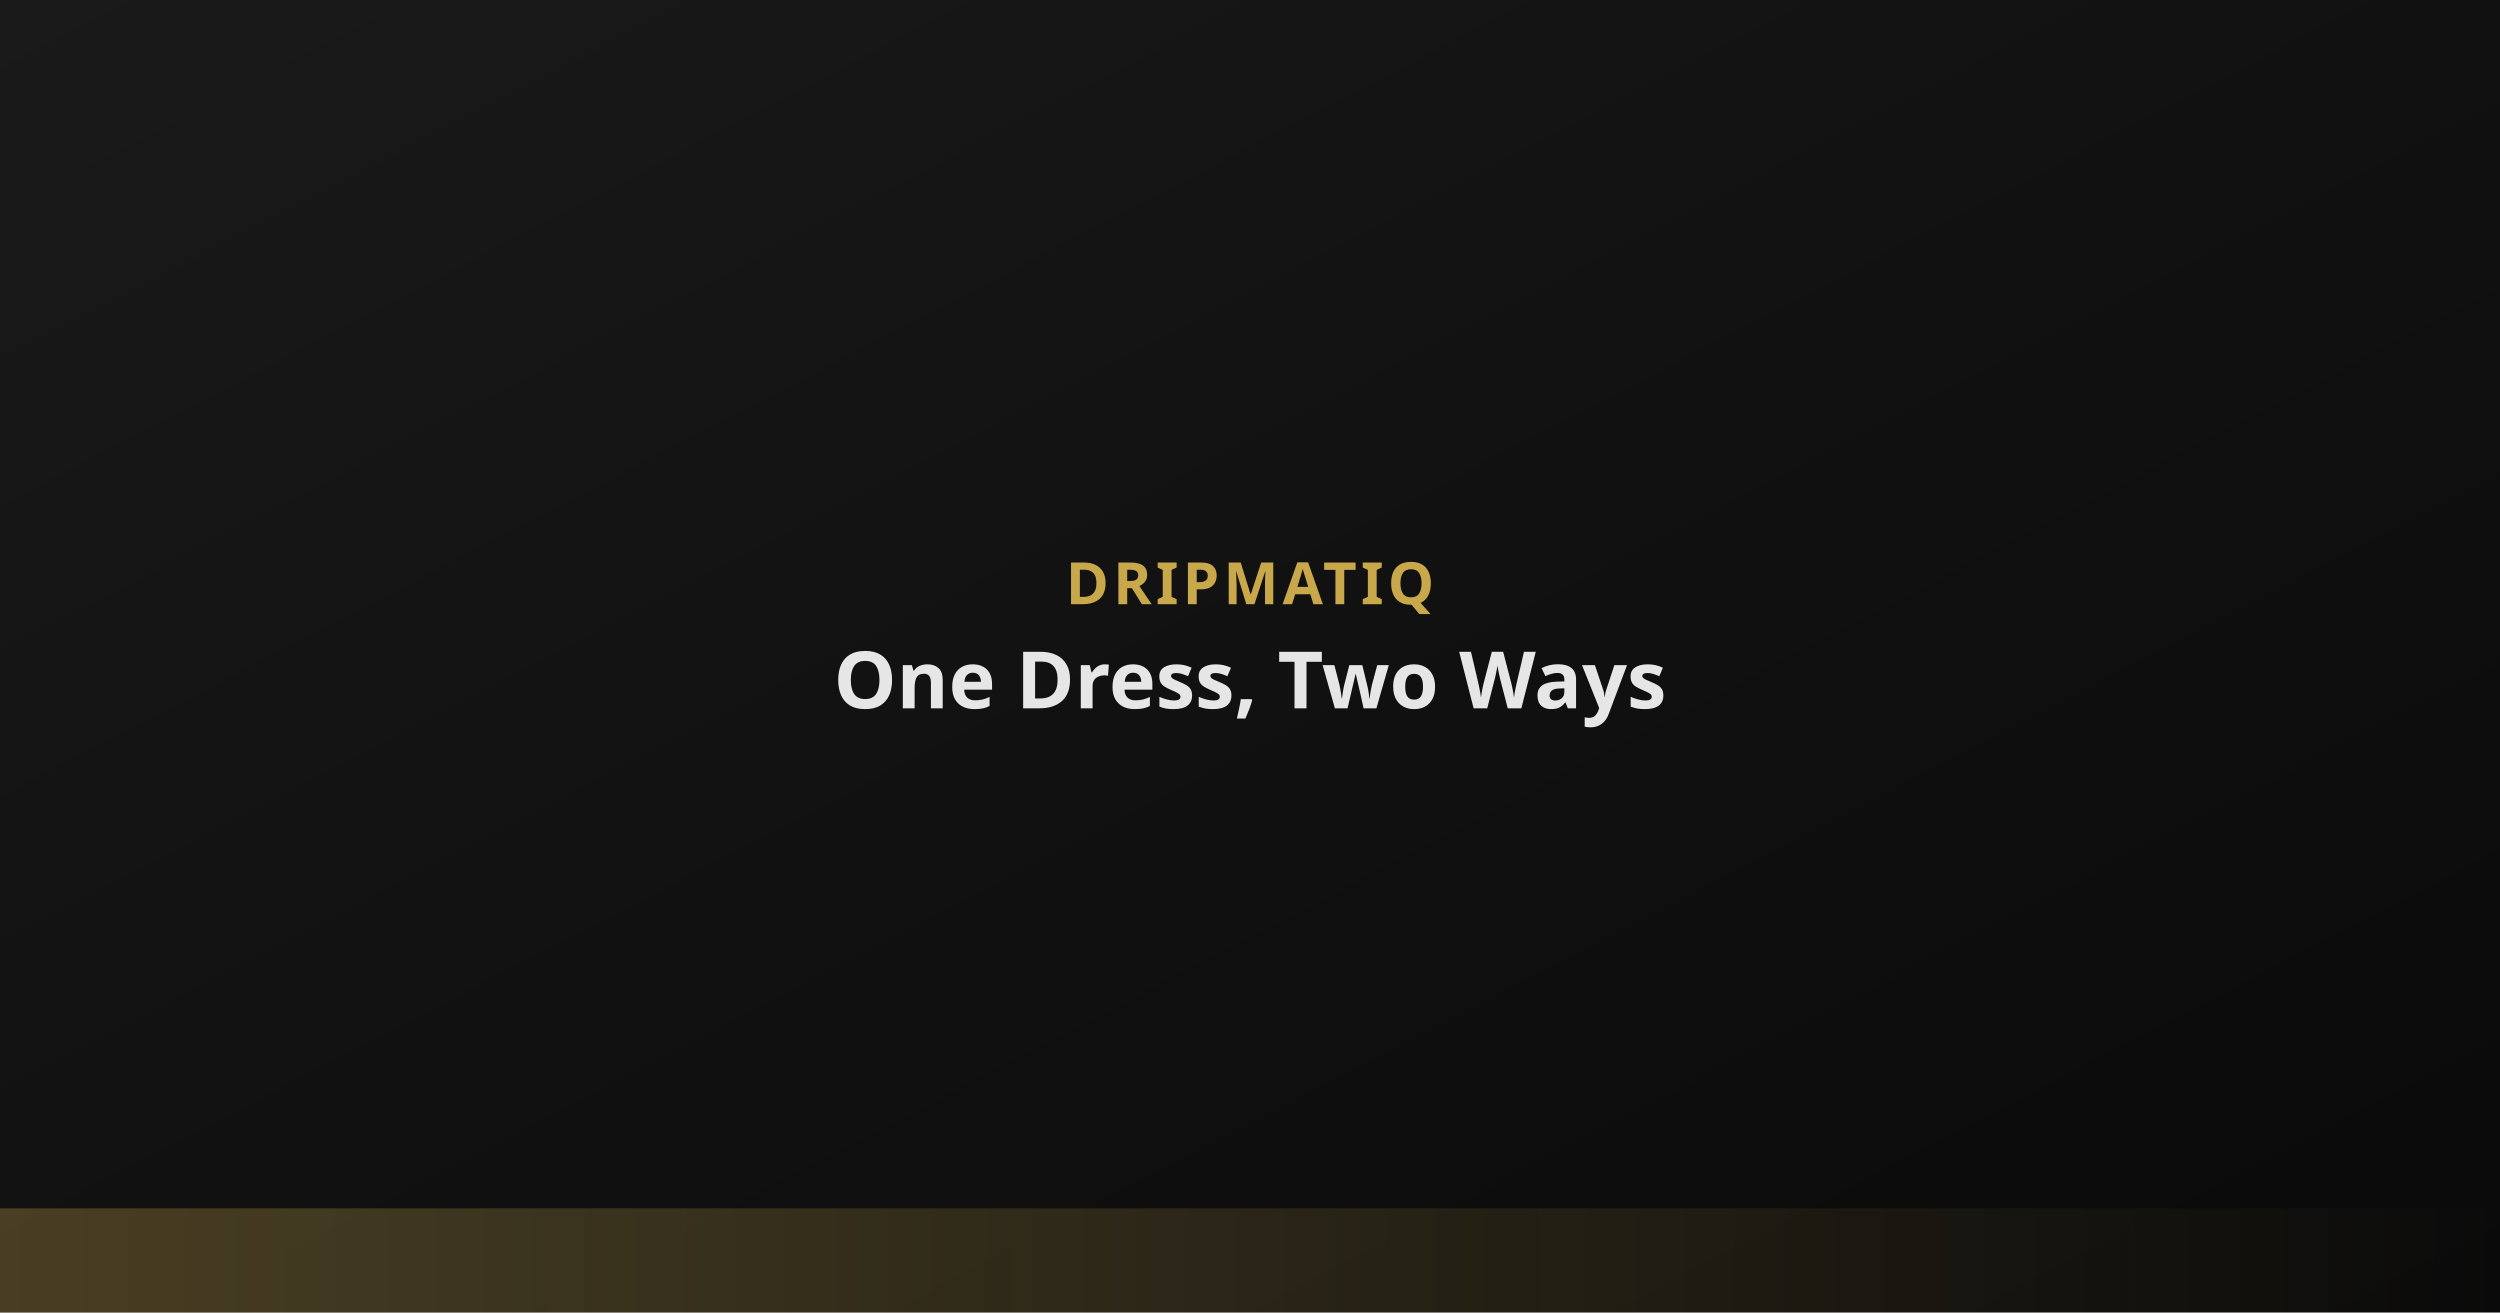
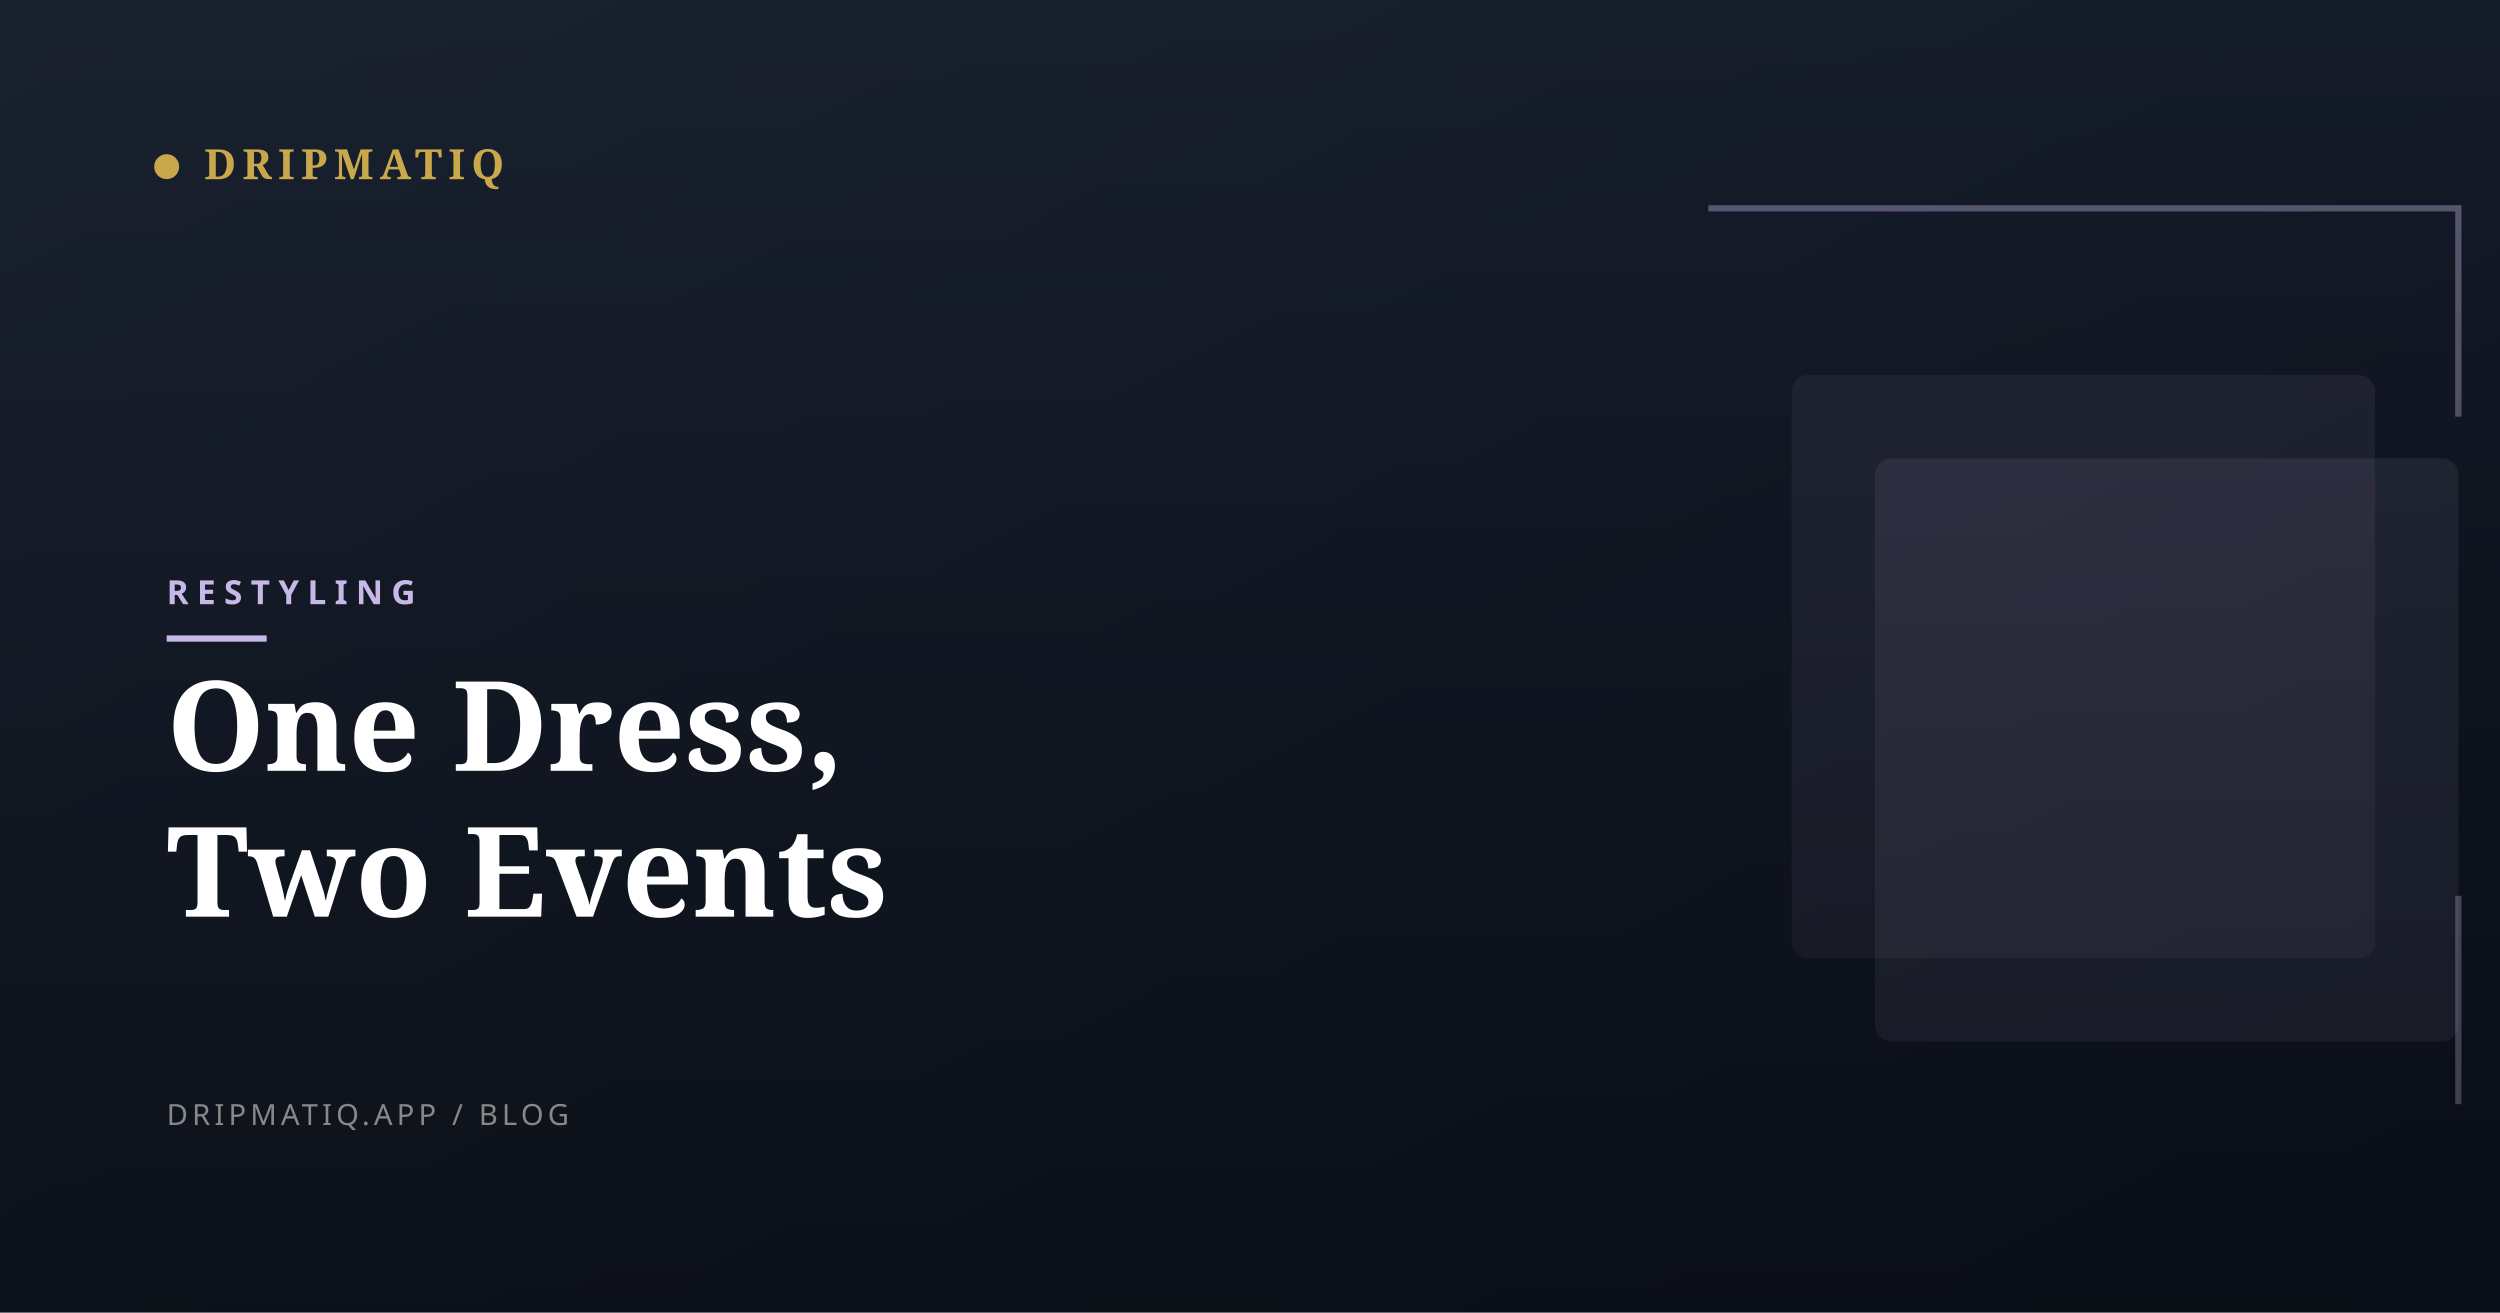
- <svg xmlns="http://www.w3.org/2000/svg" width="1200" height="630" viewBox="0 0 1200 630">
+ <svg xmlns="http://www.w3.org/2000/svg" width="1200" height="630" viewBox="0 0 1200 630" role="img" aria-label="RESTYLING: One Dress, Two Events">
  <defs>
-     <linearGradient id="g" x1="0%" y1="0%" x2="100%" y2="100%">
-       <stop offset="0%" stop-color="#1a1a1a" />
-       <stop offset="50%" stop-color="#111111" />
-       <stop offset="100%" stop-color="#0a0a0a" />
+     <linearGradient id="bg" x1="0%" y1="0%" x2="100%" y2="100%">
+       <stop offset="0%" stop-color="#1a2230" />
+       <stop offset="100%" stop-color="#0e1420" />
    </linearGradient>
-     <linearGradient id="a" x1="0%" y1="0%" x2="100%" y2="0%">
-       <stop offset="0%" stop-color="#c9a84c" stop-opacity="0.3" />
-       <stop offset="100%" stop-color="#c9a84c" stop-opacity="0" />
+     <linearGradient id="vg" x1="0%" y1="100%" x2="0%" y2="0%">
+       <stop offset="0%" stop-color="#000" stop-opacity="0.35" />
+       <stop offset="100%" stop-color="#000" stop-opacity="0" />
    </linearGradient>
  </defs>
-   <rect width="1200" height="630" fill="url(#g)" />
-   <rect x="0" y="580" width="1200" height="50" fill="url(#a)" />
-   <text x="600" y="290" text-anchor="middle" fill="#c9a84c" font-family="system-ui,sans-serif" font-size="28" font-weight="700" letter-spacing="2">DRIPMATIQ</text>
-   <text x="600" y="340" text-anchor="middle" fill="#e6e6e6" font-family="system-ui,sans-serif" font-size="38" font-weight="600">One Dress, Two Ways</text>
+   <rect width="1200" height="630" fill="url(#bg)" />
+   <path d="M820 100 L 1180 100 L 1180 200" stroke="#c8b8e8" stroke-width="3" fill="none" opacity="0.4" />
+   <path d="M1180 530 L 1180 430" stroke="#c8b8e8" stroke-width="3" fill="none" opacity="0.4" />
+   <rect x="860" y="180" width="280" height="280" fill="#c8b8e8" opacity="0.08" rx="8" />
+   <rect x="900" y="220" width="280" height="280" fill="#c8b8e8" opacity="0.10" rx="8" />
+   <rect width="1200" height="630" fill="url(#vg)" />
+   <g transform="translate(80,80)">
+     <circle cx="0" cy="0" r="6" fill="#c9a84c" />
+     <text x="18" y="6" fill="#c9a84c" font-family="Georgia,serif" font-size="20" font-weight="600" letter-spacing="3">DRIPMATIQ</text>
+   </g>
+   <text x="80" y="290" fill="#c8b8e8" font-family="system-ui,sans-serif" font-size="16" font-weight="700" letter-spacing="4">RESTYLING</text>
+   <rect x="80" y="305" width="48" height="3" fill="#c8b8e8" />
+   <text x="80" y="370" fill="#ffffff" font-family="Georgia,serif" font-size="60" font-weight="700">One Dress,</text>
+   <text x="80" y="440" fill="#ffffff" font-family="Georgia,serif" font-size="60" font-weight="700">Two Events</text>
+   <text x="80" y="540" fill="#888" font-family="system-ui,sans-serif" font-size="14" letter-spacing="2">DRIPMATIQ.APP / BLOG</text>
</svg>
